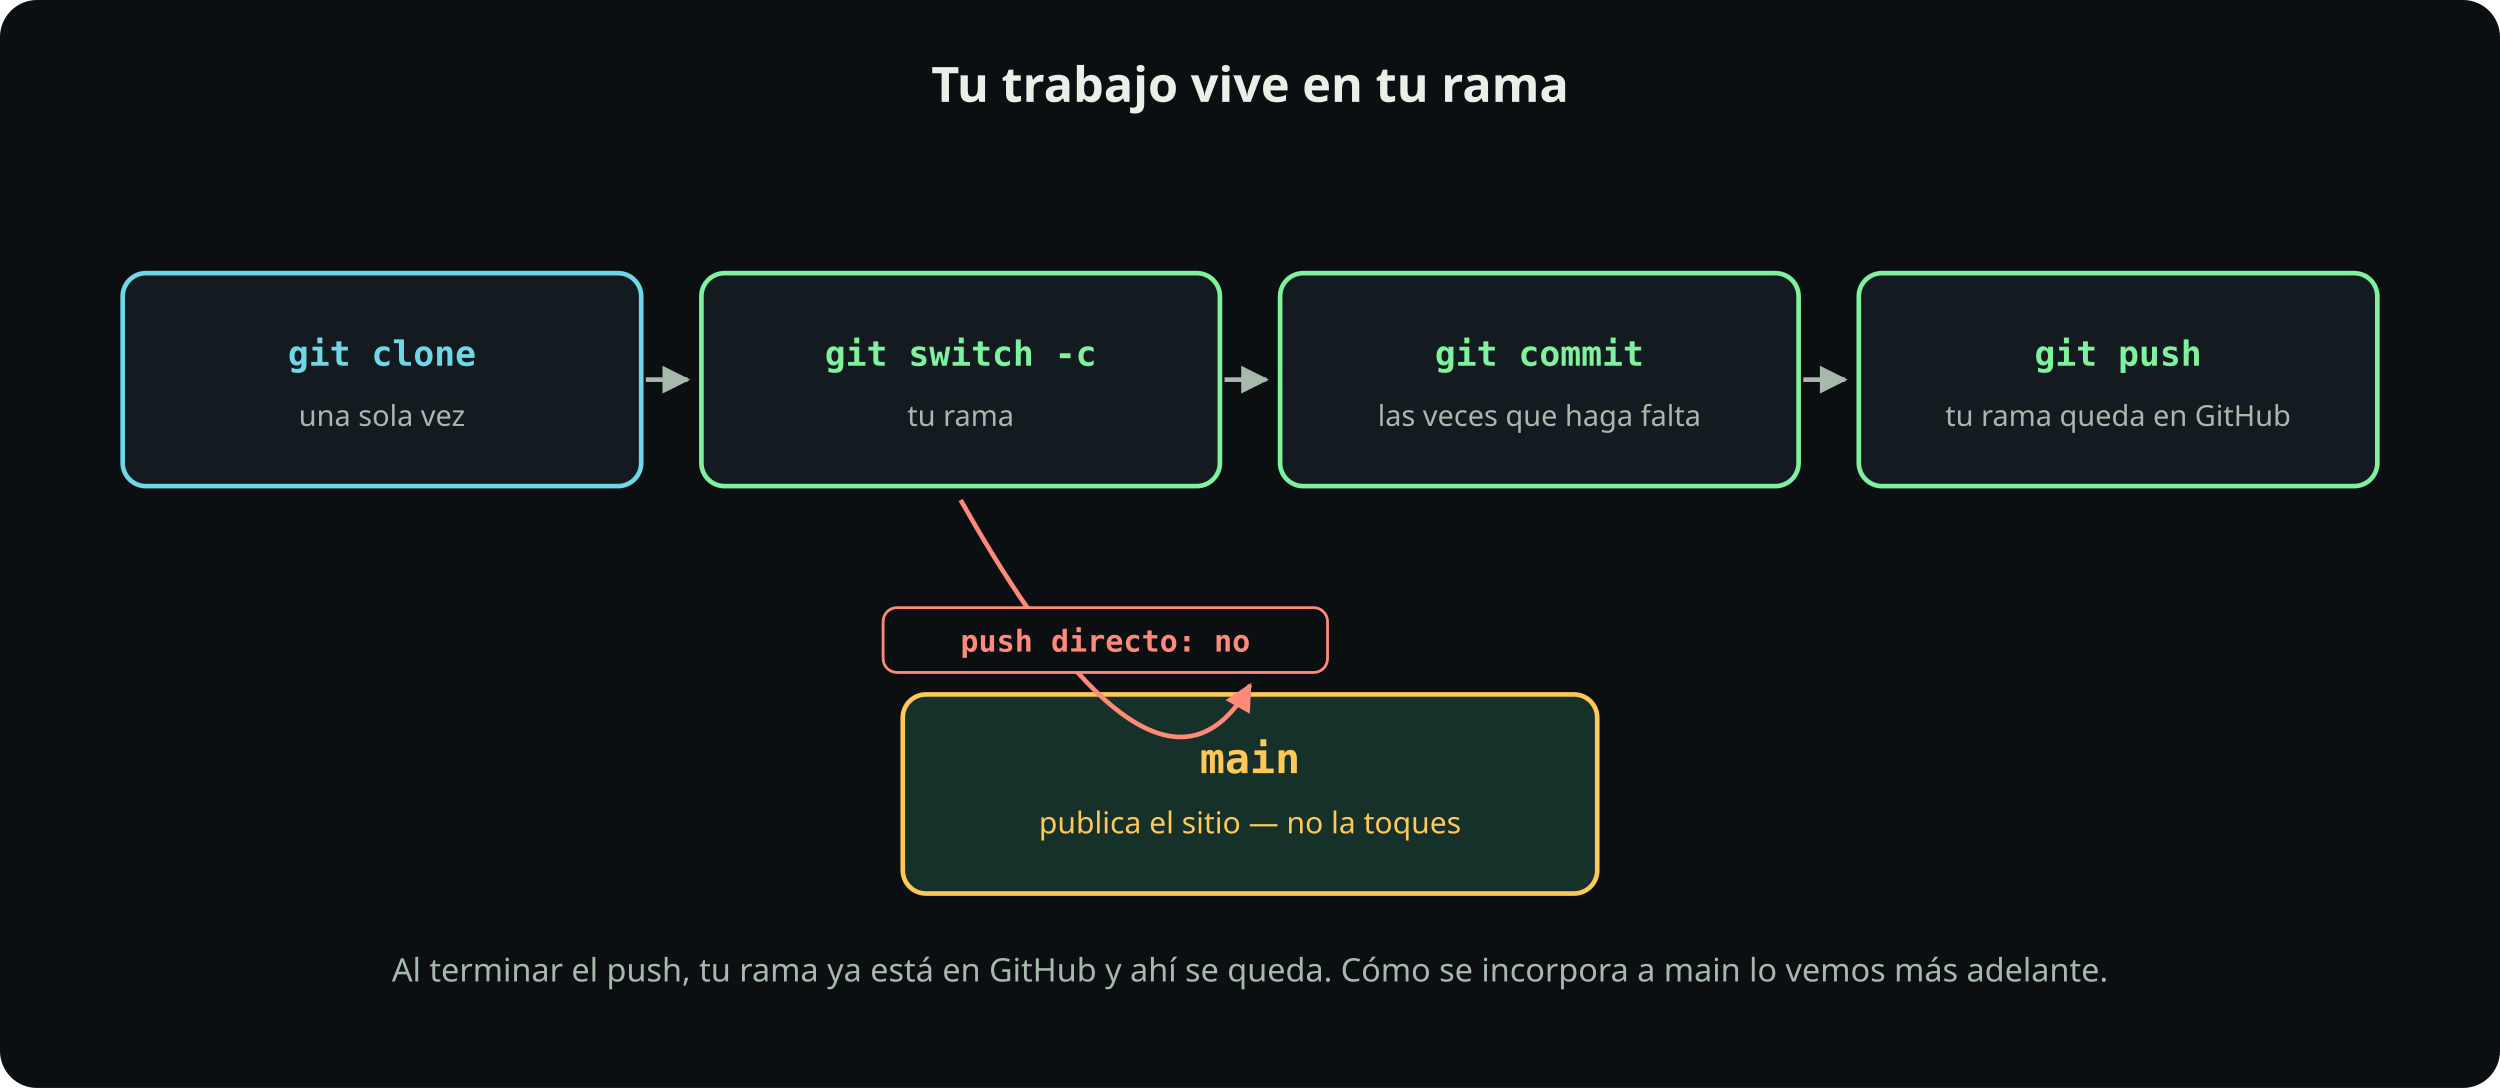
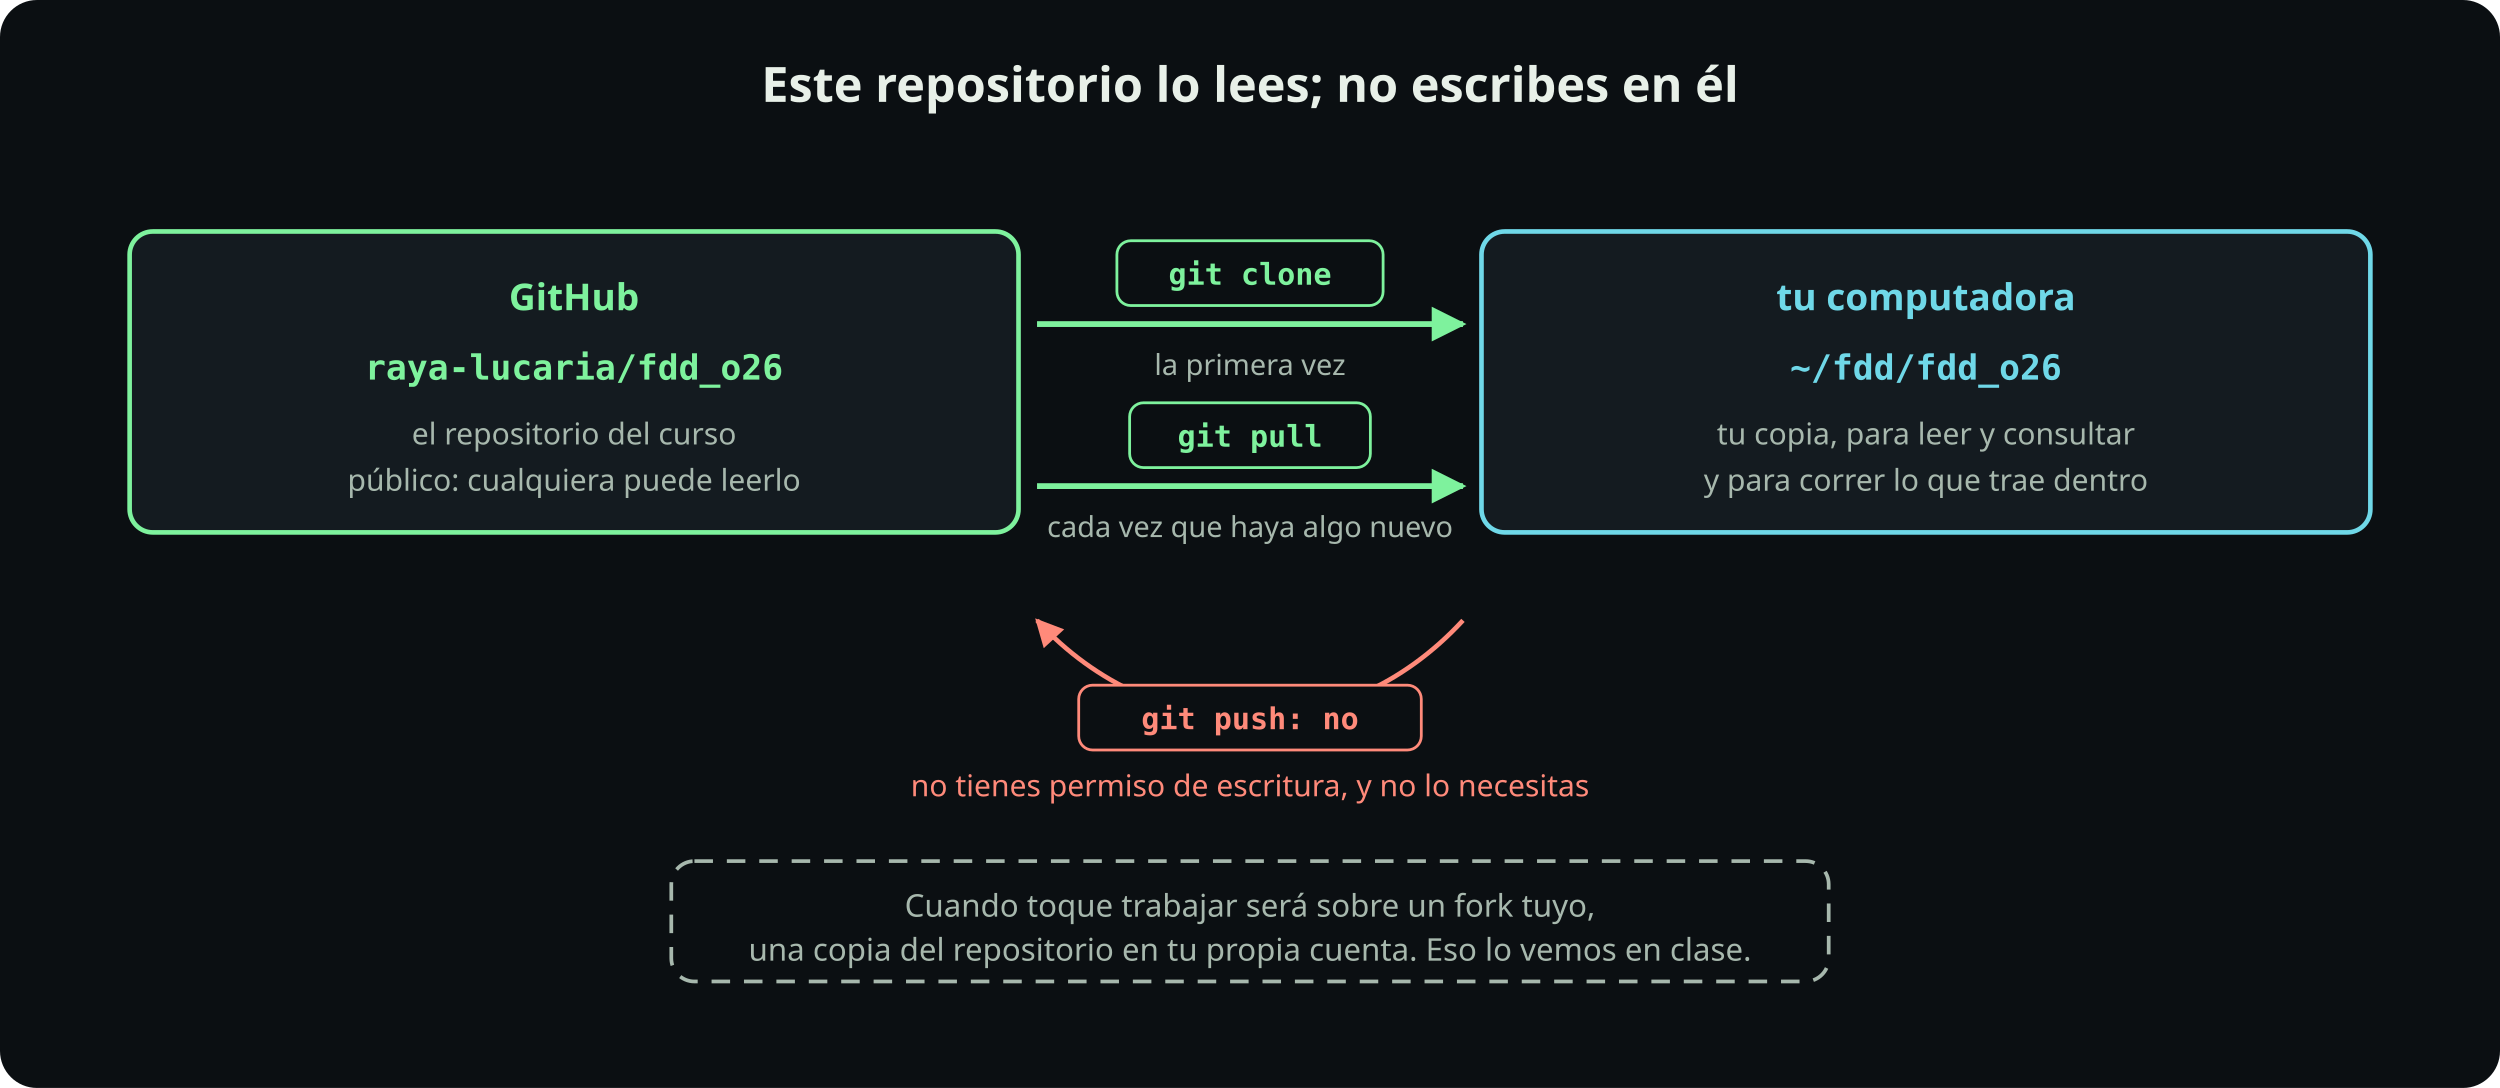
- <svg xmlns="http://www.w3.org/2000/svg" width="1080" height="470" viewBox="0 0 1080 470" role="img" aria-label="Cuatro pasos encadenados: clonar una vez, crear una rama, hacer commits y subir la rama. Debajo, la rama main aparece aparte y marcada como intocable porque publica el sitio, con una flecha roja que muestra que no se hace push directo a ella">
+ <svg xmlns="http://www.w3.org/2000/svg" width="1080" height="470" viewBox="0 0 1080 470" role="img" aria-label="A la izquierda el repositorio del curso en GitHub; a la derecha tu copia local. Una flecha baja el codigo con git clone la primera vez y otra lo actualiza con git pull cada vez que hay algo nuevo. Una tercera flecha, en rojo y de vuelta hacia GitHub, aparece marcada como que no aplica: en este repositorio no escribes. Abajo, una caja punteada anuncia que el trabajo se hara sobre un fork propio, mas adelante">
  <rect x="0" y="0" width="1080" height="470" rx="16" fill="#0b0f12" />
  <defs>
    <marker id="f4a7a63" viewBox="0 0 10 10" refX="9" refY="5" markerWidth="6" markerHeight="6" orient="auto-start-reverse">
      <path d="M 0 0 L 10 5 L 0 10 z" fill="#4a7a63" />
    </marker>
    <marker id="f7ef29d" viewBox="0 0 10 10" refX="9" refY="5" markerWidth="6" markerHeight="6" orient="auto-start-reverse">
      <path d="M 0 0 L 10 5 L 0 10 z" fill="#7ef29d" />
    </marker>
    <marker id="fffc857" viewBox="0 0 10 10" refX="9" refY="5" markerWidth="6" markerHeight="6" orient="auto-start-reverse">
      <path d="M 0 0 L 10 5 L 0 10 z" fill="#ffc857" />
    </marker>
    <marker id="f6fd8e8" viewBox="0 0 10 10" refX="9" refY="5" markerWidth="6" markerHeight="6" orient="auto-start-reverse">
      <path d="M 0 0 L 10 5 L 0 10 z" fill="#6fd8e8" />
    </marker>
    <marker id="fc9a7ff" viewBox="0 0 10 10" refX="9" refY="5" markerWidth="6" markerHeight="6" orient="auto-start-reverse">
      <path d="M 0 0 L 10 5 L 0 10 z" fill="#c9a7ff" />
    </marker>
    <marker id="fff8a7a" viewBox="0 0 10 10" refX="9" refY="5" markerWidth="6" markerHeight="6" orient="auto-start-reverse">
      <path d="M 0 0 L 10 5 L 0 10 z" fill="#ff8a7a" />
    </marker>
    <marker id="fa7b8ad" viewBox="0 0 10 10" refX="9" refY="5" markerWidth="6" markerHeight="6" orient="auto-start-reverse">
      <path d="M 0 0 L 10 5 L 0 10 z" fill="#a7b8ad" />
    </marker>
    <marker id="fe8f0e8" viewBox="0 0 10 10" refX="9" refY="5" markerWidth="6" markerHeight="6" orient="auto-start-reverse">
      <path d="M 0 0 L 10 5 L 0 10 z" fill="#e8f0e8" />
    </marker>
  </defs>
-   <text x="540.0" y="44" fill="#e8f0e8" font-family="system-ui, sans-serif" font-size="21" font-weight="600" text-anchor="middle">Tu trabajo vive en tu rama</text>
-   <rect x="53.0" y="118" width="224" height="92" rx="10" fill="#141b20" stroke="#6fd8e8" stroke-width="2" />
-   <text x="165.0" y="158" fill="#6fd8e8" font-family="ui-monospace, SFMono-Regular, Menlo, monospace" font-size="15" font-weight="600" text-anchor="middle">git clone</text>
-   <text x="165.0" y="184" fill="#a7b8ad" font-family="system-ui, sans-serif" font-size="12.5" font-weight="normal" text-anchor="middle">una sola vez</text>
-   <rect x="303.0" y="118" width="224" height="92" rx="10" fill="#141b20" stroke="#7ef29d" stroke-width="2" />
-   <text x="415.0" y="158" fill="#7ef29d" font-family="ui-monospace, SFMono-Regular, Menlo, monospace" font-size="15" font-weight="600" text-anchor="middle">git switch -c</text>
-   <text x="415.0" y="184" fill="#a7b8ad" font-family="system-ui, sans-serif" font-size="12.5" font-weight="normal" text-anchor="middle">tu rama</text>
-   <line x1="279.0" y1="164.0" x2="297.0" y2="164.0" stroke="#a7b8ad" stroke-width="2" marker-end="url(#fa7b8ad)" />
-   <rect x="553.0" y="118" width="224" height="92" rx="10" fill="#141b20" stroke="#7ef29d" stroke-width="2" />
-   <text x="665.0" y="158" fill="#7ef29d" font-family="ui-monospace, SFMono-Regular, Menlo, monospace" font-size="15" font-weight="600" text-anchor="middle">git commit</text>
-   <text x="665.0" y="184" fill="#a7b8ad" font-family="system-ui, sans-serif" font-size="12.5" font-weight="normal" text-anchor="middle">las veces que haga falta</text>
-   <line x1="529.0" y1="164.0" x2="547.0" y2="164.0" stroke="#a7b8ad" stroke-width="2" marker-end="url(#fa7b8ad)" />
-   <rect x="803.0" y="118" width="224" height="92" rx="10" fill="#141b20" stroke="#7ef29d" stroke-width="2" />
-   <text x="915.0" y="158" fill="#7ef29d" font-family="ui-monospace, SFMono-Regular, Menlo, monospace" font-size="15" font-weight="600" text-anchor="middle">git push</text>
-   <text x="915.0" y="184" fill="#a7b8ad" font-family="system-ui, sans-serif" font-size="12.5" font-weight="normal" text-anchor="middle">tu rama queda en GitHub</text>
-   <line x1="779.0" y1="164.0" x2="797.0" y2="164.0" stroke="#a7b8ad" stroke-width="2" marker-end="url(#fa7b8ad)" />
-   <rect x="390.0" y="300" width="300" height="86" rx="10" fill="#16302a" stroke="#ffc857" stroke-width="2" />
-   <text x="540.0" y="334" fill="#ffc857" font-family="ui-monospace, SFMono-Regular, Menlo, monospace" font-size="18" font-weight="600" text-anchor="middle">main</text>
-   <text x="540.0" y="360" fill="#ffc857" font-family="system-ui, sans-serif" font-size="13" font-weight="normal" text-anchor="middle">publica el sitio — no la toques</text>
-   <path d="M 415.0 216 C 450.0 278, 505.0 358, 540.0 296" fill="none" stroke="#ff8a7a" stroke-width="2" marker-end="url(#fff8a7a)" />
-   <rect x="381.5" y="262.5" width="192" height="28" rx="6" fill="#0b0f12" stroke="#ff8a7a" stroke-width="1.2" />
-   <text x="477.5" y="281.5" fill="#ff8a7a" font-family="ui-monospace, SFMono-Regular, Menlo, monospace" font-size="13" font-weight="600" text-anchor="middle">push directo: no</text>
-   <text x="540.0" y="424" fill="#a7b8ad" font-family="system-ui, sans-serif" font-size="14" font-weight="normal" text-anchor="middle">Al terminar el push, tu rama ya está en GitHub y ahí se queda. Cómo se incorpora a main lo vemos más adelante.</text>
+   <text x="540.0" y="44" fill="#e8f0e8" font-family="system-ui, sans-serif" font-size="21" font-weight="600" text-anchor="middle">Este repositorio lo lees; no escribes en él</text>
+   <rect x="56" y="100" width="384" height="130" rx="10" fill="#141b20" stroke="#7ef29d" stroke-width="2" />
+   <text x="248" y="134" fill="#7ef29d" font-family="system-ui, sans-serif" font-size="16" font-weight="600" text-anchor="middle">GitHub</text>
+   <text x="248" y="164" fill="#7ef29d" font-family="ui-monospace, SFMono-Regular, Menlo, monospace" font-size="15" font-weight="600" text-anchor="middle">raya-lucaria/fdd_o26</text>
+   <text x="248" y="192" fill="#a7b8ad" font-family="system-ui, sans-serif" font-size="13" font-weight="normal" text-anchor="middle">el repositorio del curso</text>
+   <text x="248" y="212" fill="#a7b8ad" font-family="system-ui, sans-serif" font-size="13" font-weight="normal" text-anchor="middle">público: cualquiera puede leerlo</text>
+   <rect x="640" y="100" width="384" height="130" rx="10" fill="#141b20" stroke="#6fd8e8" stroke-width="2" />
+   <text x="832" y="134" fill="#6fd8e8" font-family="system-ui, sans-serif" font-size="16" font-weight="600" text-anchor="middle">tu computadora</text>
+   <text x="832" y="164" fill="#6fd8e8" font-family="ui-monospace, SFMono-Regular, Menlo, monospace" font-size="15" font-weight="600" text-anchor="middle">~/fdd/fdd_o26</text>
+   <text x="832" y="192" fill="#a7b8ad" font-family="system-ui, sans-serif" font-size="13" font-weight="normal" text-anchor="middle">tu copia, para leer y consultar</text>
+   <text x="832" y="212" fill="#a7b8ad" font-family="system-ui, sans-serif" font-size="13" font-weight="normal" text-anchor="middle">y para correr lo que trae dentro</text>
+   <line x1="448" y1="140" x2="632" y2="140" stroke="#7ef29d" stroke-width="2.5" marker-end="url(#f7ef29d)" />
+   <rect x="482.5" y="104" width="115" height="28" rx="6" fill="#0b0f12" stroke="#7ef29d" stroke-width="1.2" />
+   <text x="540" y="123" fill="#7ef29d" font-family="ui-monospace, SFMono-Regular, Menlo, monospace" font-size="13" font-weight="600" text-anchor="middle">git clone</text>
+   <text x="540" y="162" fill="#a7b8ad" font-family="system-ui, sans-serif" font-size="12.5" font-weight="normal" text-anchor="middle">la primera vez</text>
+   <line x1="448" y1="210" x2="632" y2="210" stroke="#7ef29d" stroke-width="2.5" marker-end="url(#f7ef29d)" />
+   <rect x="488.0" y="174" width="104" height="28" rx="6" fill="#0b0f12" stroke="#7ef29d" stroke-width="1.2" />
+   <text x="540" y="193" fill="#7ef29d" font-family="ui-monospace, SFMono-Regular, Menlo, monospace" font-size="13" font-weight="600" text-anchor="middle">git pull</text>
+   <text x="540" y="232" fill="#a7b8ad" font-family="system-ui, sans-serif" font-size="12.5" font-weight="normal" text-anchor="middle">cada vez que haya algo nuevo</text>
+   <path d="M 632 268 C 580.48 324, 499.52 324, 448 268" fill="none" stroke="#ff8a7a" stroke-width="2" marker-end="url(#fff8a7a)" />
+   <rect x="466.0" y="296.0" width="148" height="28" rx="6" fill="#0b0f12" stroke="#ff8a7a" stroke-width="1.2" />
+   <text x="540" y="315.0" fill="#ff8a7a" font-family="ui-monospace, SFMono-Regular, Menlo, monospace" font-size="13" font-weight="600" text-anchor="middle">git push: no</text>
+   <text x="540" y="344" fill="#ff8a7a" font-family="system-ui, sans-serif" font-size="13" font-weight="normal" text-anchor="middle">no tienes permiso de escritura, y no lo necesitas</text>
+   <rect x="290" y="372" width="500" height="52" rx="10" fill="none" stroke="#a7b8ad" stroke-width="1.6" stroke-dasharray="8 6" />
+   <text x="540" y="396" fill="#a7b8ad" font-family="system-ui, sans-serif" font-size="13.5" font-weight="normal" text-anchor="middle">Cuando toque trabajar será sobre un fork tuyo,</text>
+   <text x="540" y="415" fill="#a7b8ad" font-family="system-ui, sans-serif" font-size="13.5" font-weight="normal" text-anchor="middle">una copia del repositorio en tu propia cuenta. Eso lo vemos en clase.</text>
</svg>
